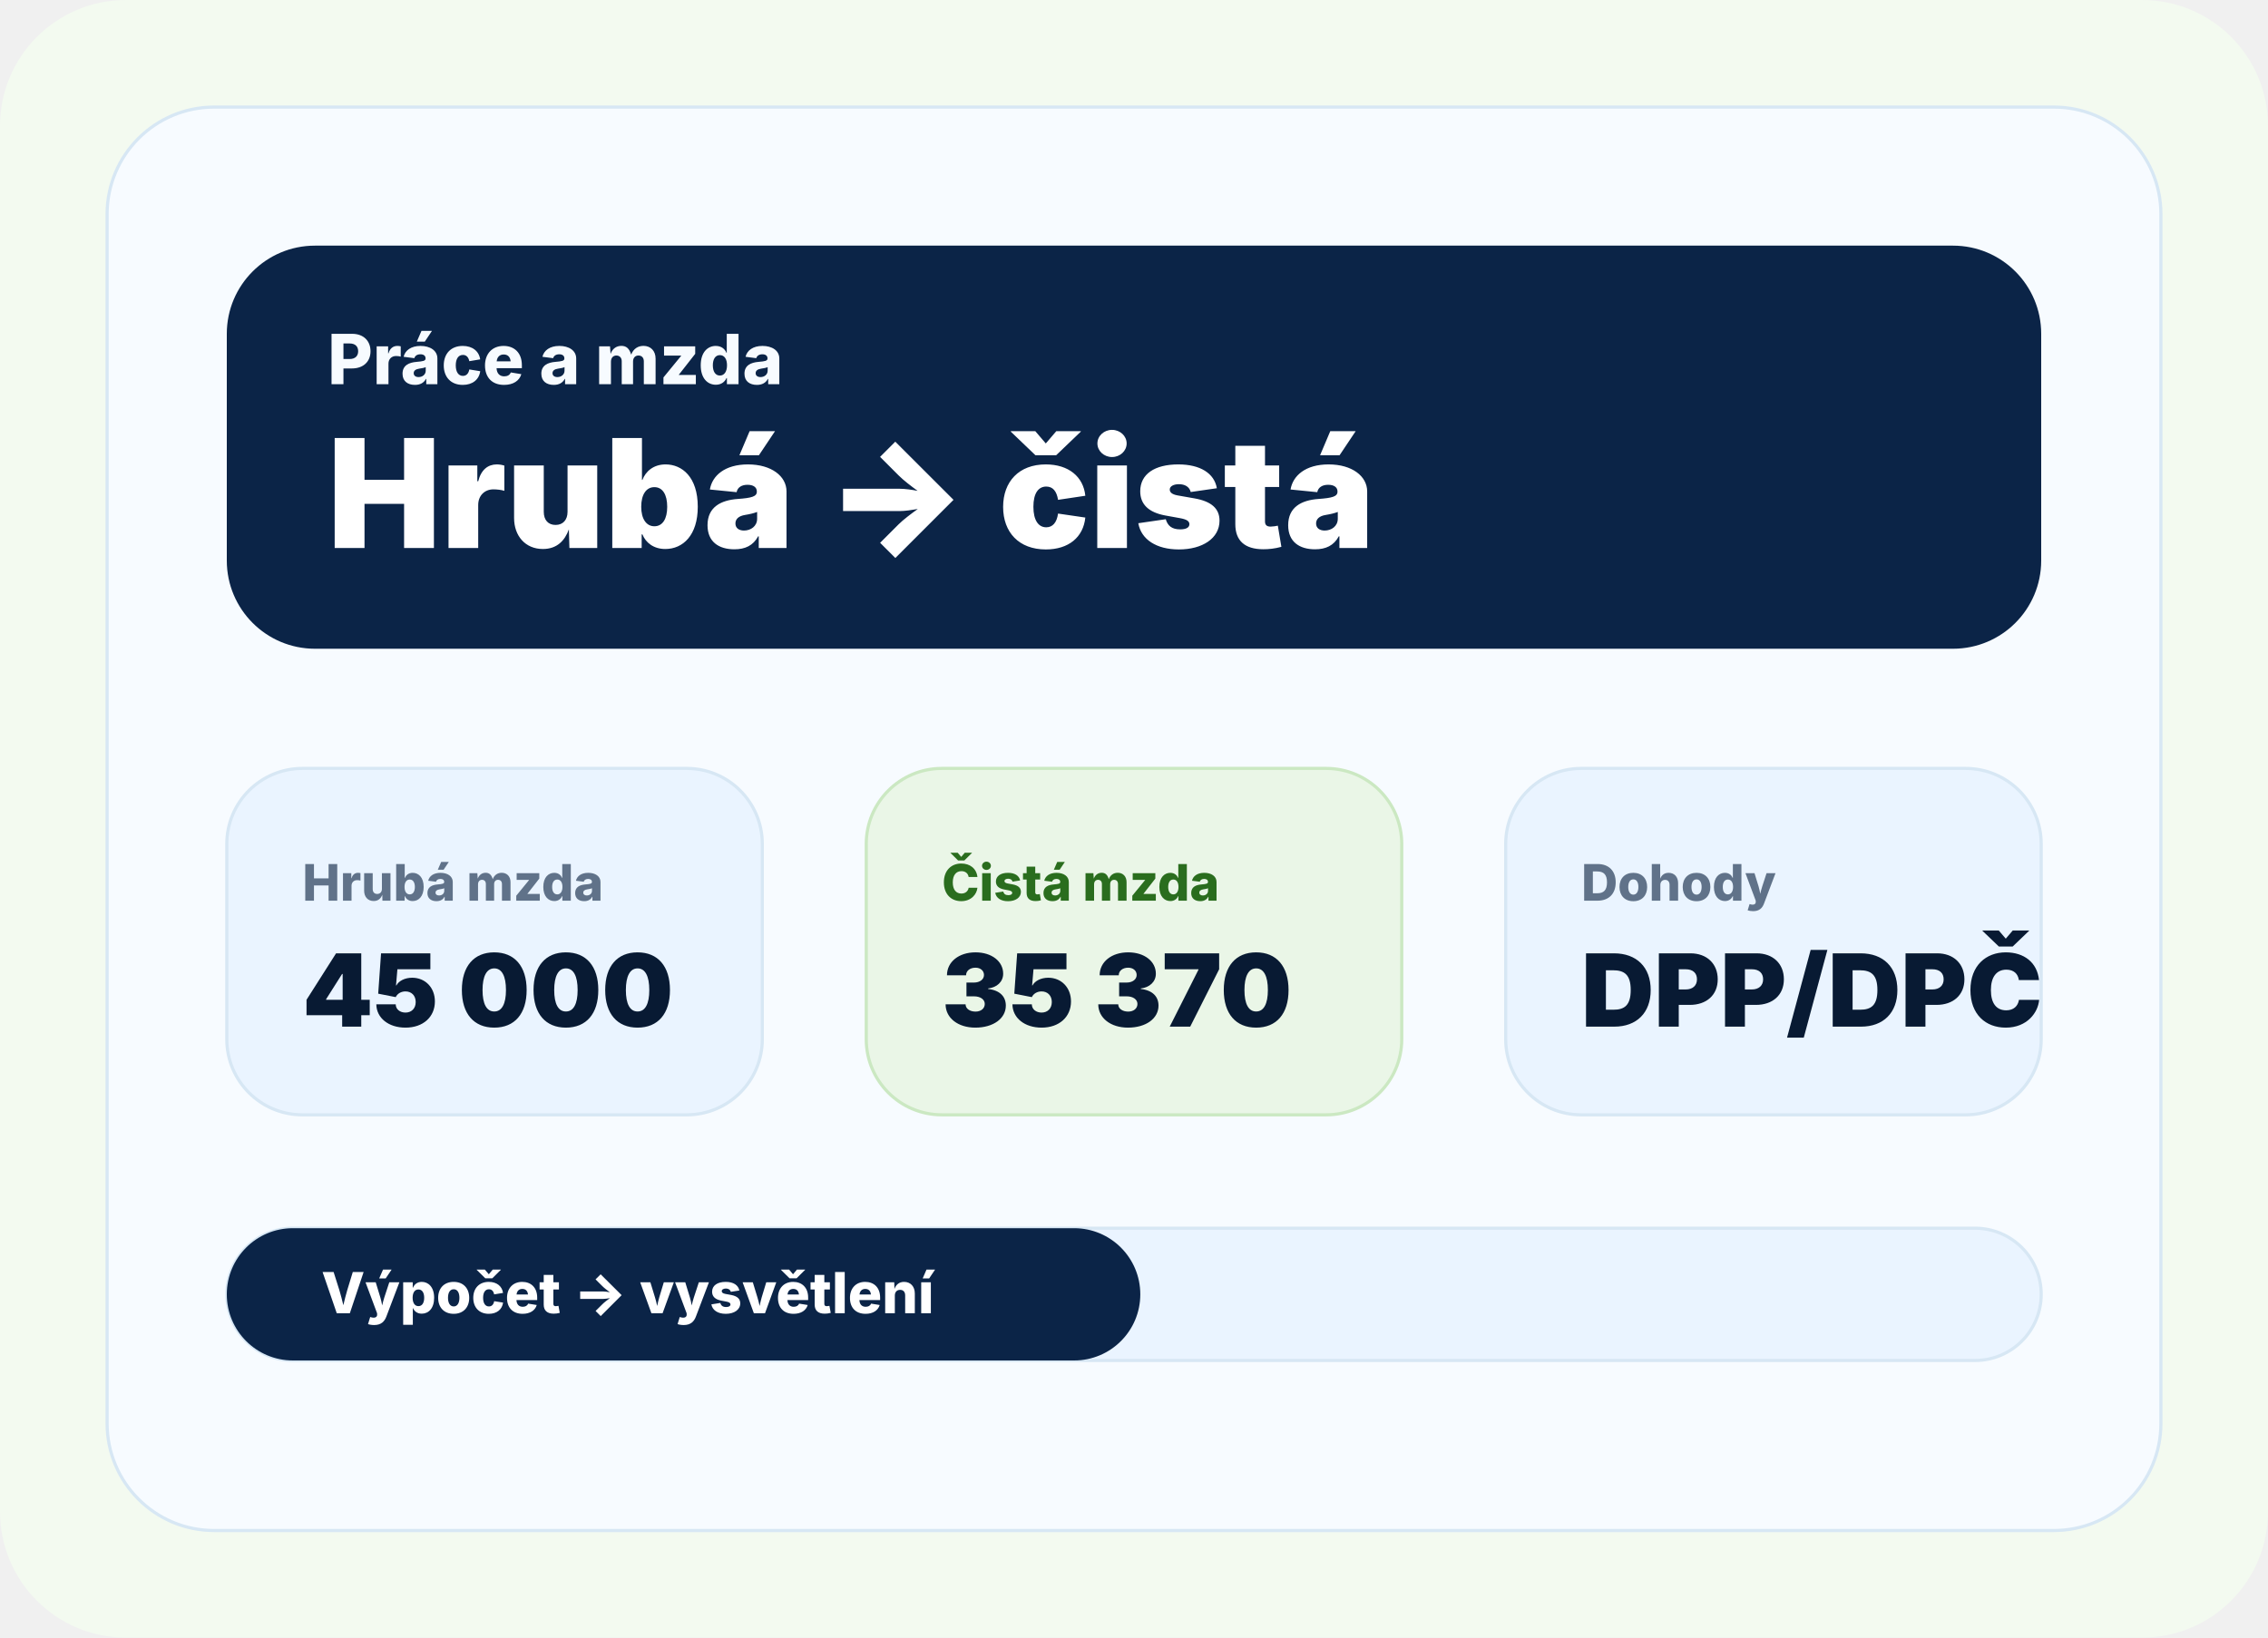
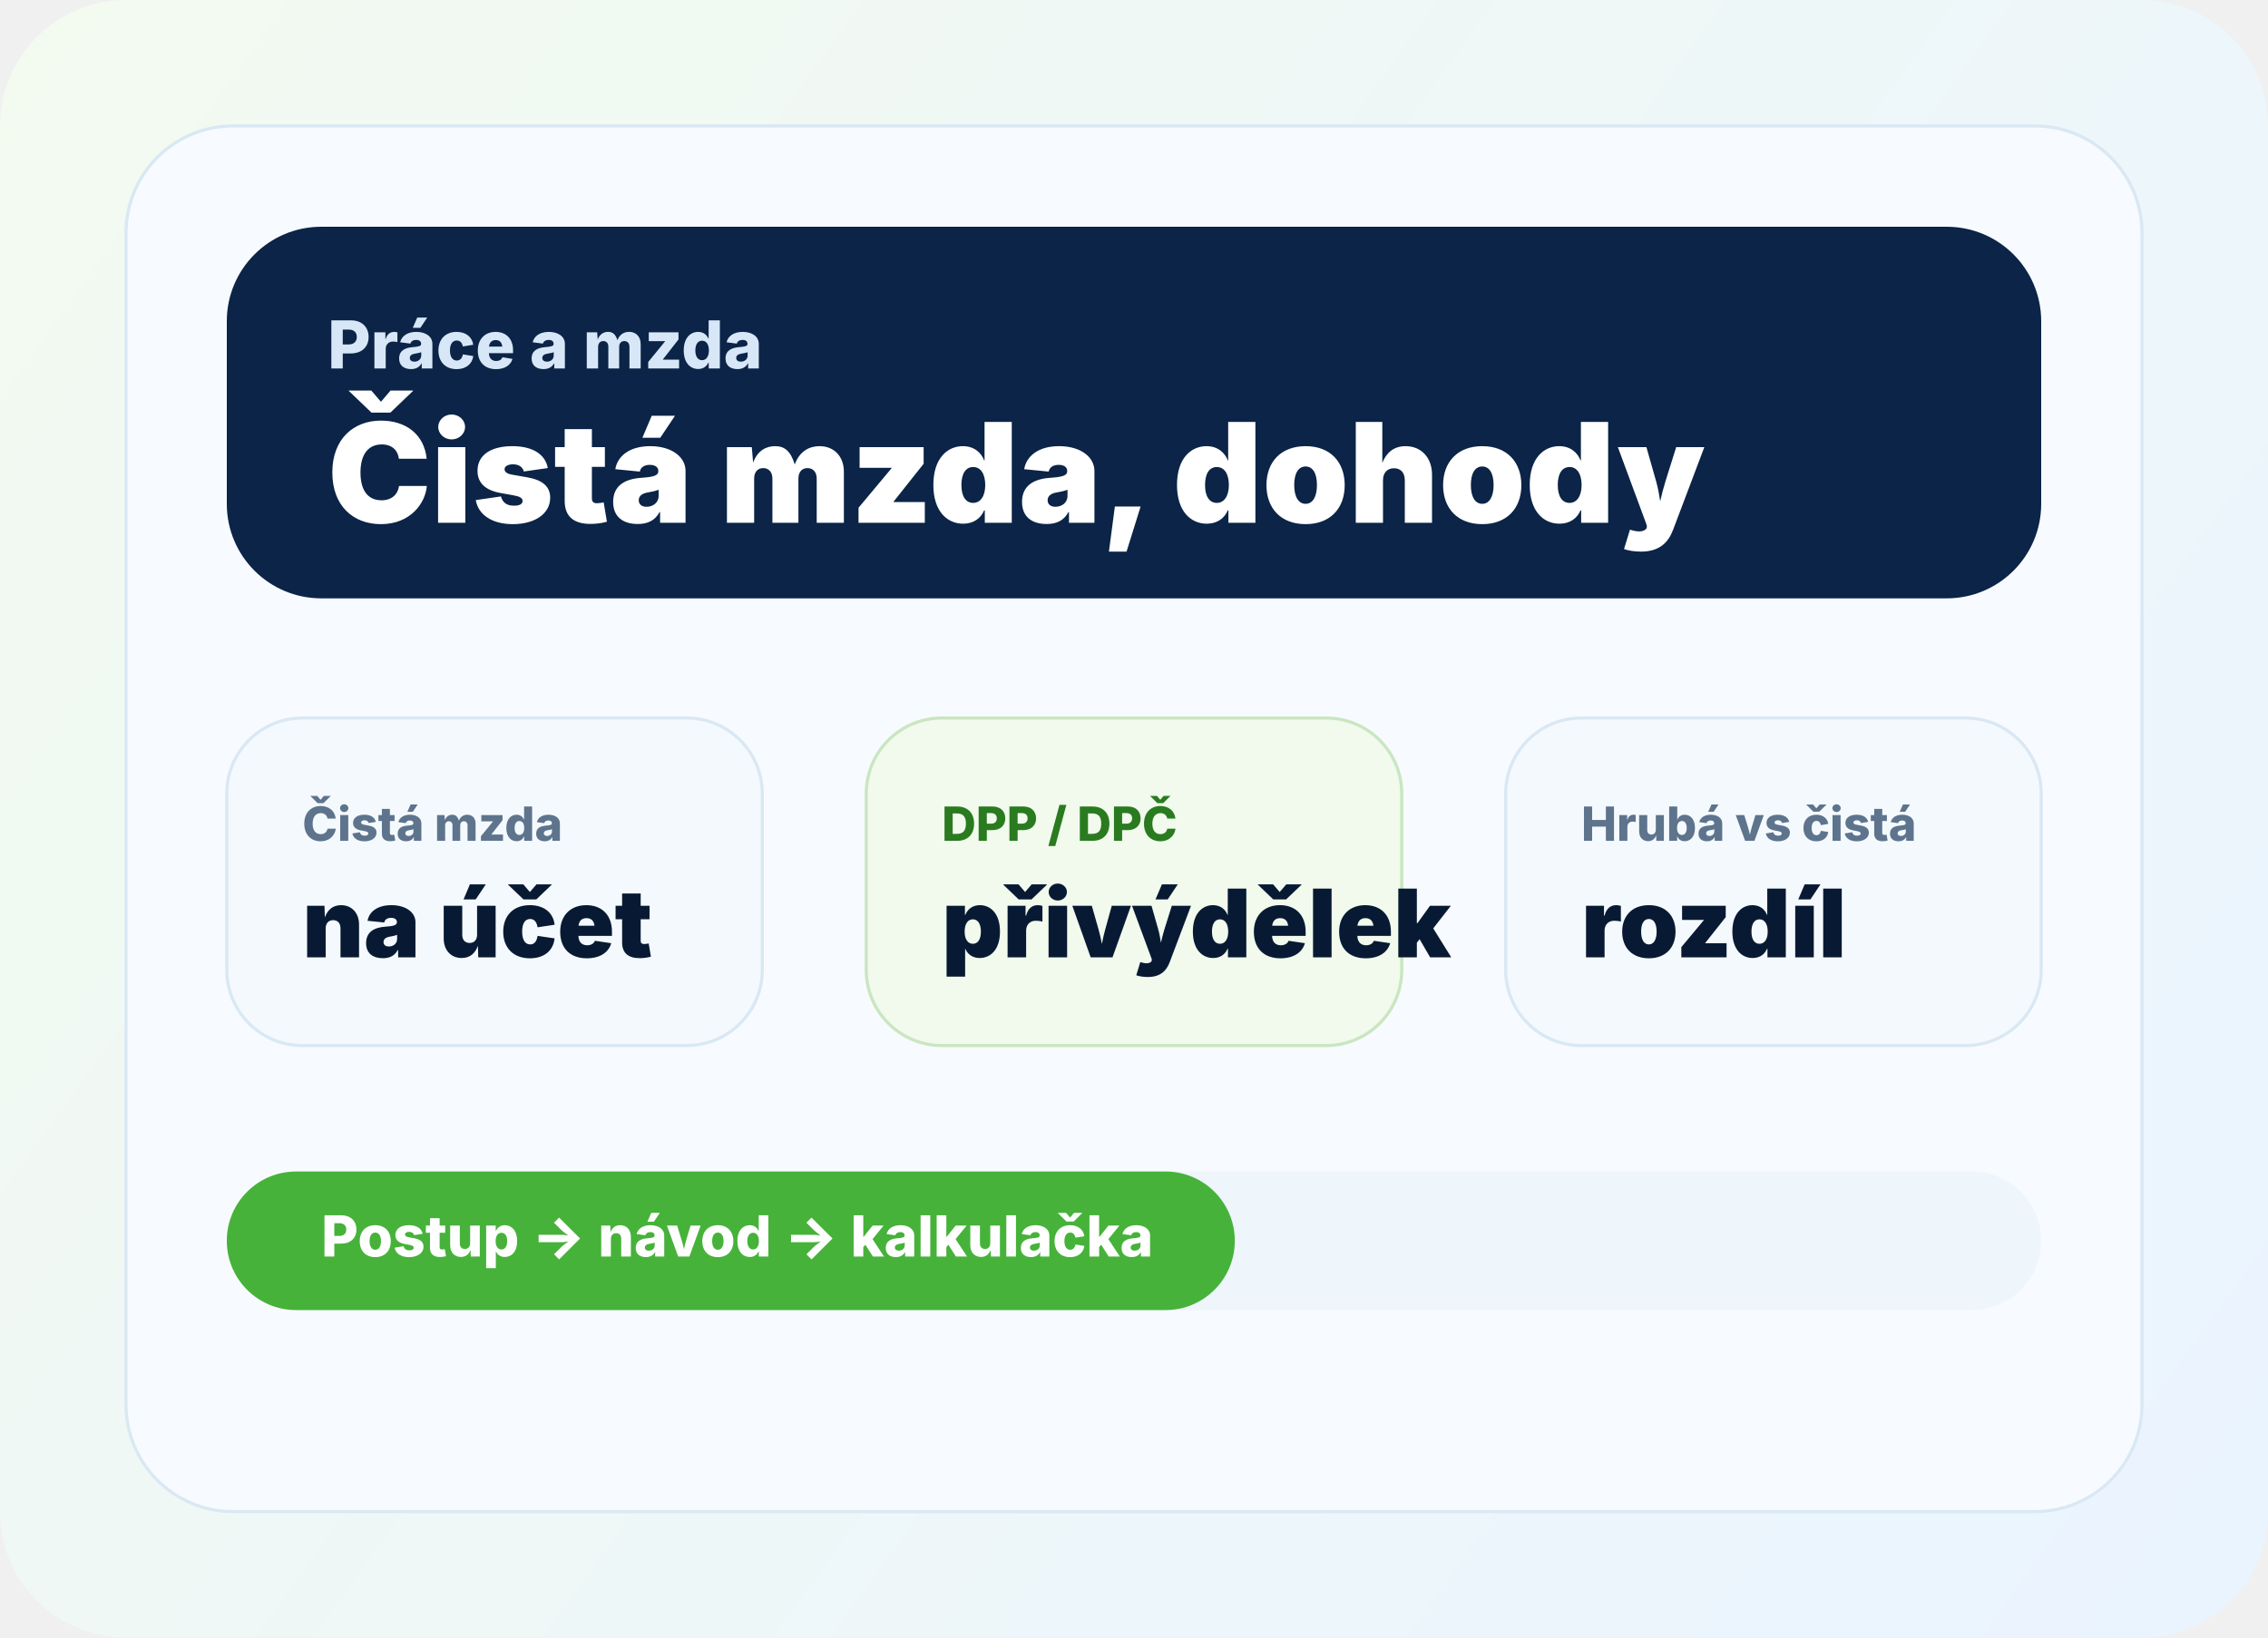
<svg xmlns="http://www.w3.org/2000/svg" width="720" height="520" viewBox="0 0 720 520" fill="none">
  <rect width="720" height="520" rx="40" fill="url(#bg)" />
-   <rect x="34" y="34" width="652" height="452" rx="34" fill="#F7FBFF" stroke="#D7E7F4" />
-   <rect x="72" y="78" width="576" height="128" rx="28" fill="#0B2447" />
-   <text x="104" y="122" fill="#F7FBFF" font-family="Inter, Arial, sans-serif" font-size="22" font-weight="800">Práce a mzda</text>
-   <text x="104" y="174" fill="#FFFFFF" font-family="Inter, Arial, sans-serif" font-size="48" font-weight="900">Hrubá → čistá</text>
+   <rect x="40" y="40" width="640" height="440" rx="34" fill="#F7FBFF" stroke="#D9E8F3" />
+   <rect x="72" y="72" width="576" height="118" rx="30" fill="#0B2447" />
+   <text x="104" y="117" fill="#D8E7F7" font-family="Inter, Arial, sans-serif" font-size="21" font-weight="800">Práce a mzda</text>
+   <text x="104" y="166" fill="#FFFFFF" font-family="Inter, Arial, sans-serif" font-size="44" font-weight="900">Čistá mzda, dohody</text>
  <g>
-     <rect x="72" y="244" width="170" height="110" rx="24" fill="#EAF4FF" stroke="#D7E7F4" />
-     <text x="96" y="286" fill="#607289" font-family="Inter, Arial, sans-serif" font-size="16" font-weight="800">Hrubá mzda</text>
-     <text x="96" y="326" fill="#081A33" font-family="Inter, Arial, sans-serif" font-size="32" font-weight="900">45 000</text>
+     <rect x="72" y="228" width="170" height="104" rx="24" fill="#F4F9FD" stroke="#D9E8F3" />
+     <text x="96" y="267" fill="#5E748D" font-family="Inter, Arial, sans-serif" font-size="15" font-weight="800">Čistá mzda</text>
+     <text x="96" y="304" fill="#081A33" font-family="Inter, Arial, sans-serif" font-size="30" font-weight="900">na účet</text>
  </g>
  <g>
-     <rect x="275" y="244" width="170" height="110" rx="24" fill="#EAF6E7" stroke="#CBE8C2" />
-     <text x="299" y="286" fill="#2A6D1E" font-family="Inter, Arial, sans-serif" font-size="16" font-weight="800">Čistá mzda</text>
-     <text x="299" y="326" fill="#081A33" font-family="Inter, Arial, sans-serif" font-size="32" font-weight="900">35 370</text>
+     <rect x="275" y="228" width="170" height="104" rx="24" fill="#F1FAED" stroke="#CAE6C1" />
+     <text x="299" y="267" fill="#2A7B1F" font-family="Inter, Arial, sans-serif" font-size="15" font-weight="800">DPP / DPČ</text>
+     <text x="299" y="304" fill="#081A33" font-family="Inter, Arial, sans-serif" font-size="30" font-weight="900">přivýdělek</text>
  </g>
  <g>
-     <rect x="478" y="244" width="170" height="110" rx="24" fill="#EAF4FF" stroke="#D7E7F4" />
-     <text x="502" y="286" fill="#607289" font-family="Inter, Arial, sans-serif" font-size="16" font-weight="800">Dohody</text>
-     <text x="502" y="326" fill="#081A33" font-family="Inter, Arial, sans-serif" font-size="32" font-weight="900">DPP/DPČ</text>
+     <rect x="478" y="228" width="170" height="104" rx="24" fill="#F4F9FD" stroke="#D9E8F3" />
+     <text x="502" y="267" fill="#5E748D" font-family="Inter, Arial, sans-serif" font-size="15" font-weight="800">Hrubá vs čistá</text>
+     <text x="502" y="304" fill="#081A33" font-family="Inter, Arial, sans-serif" font-size="30" font-weight="900">rozdíl</text>
  </g>
-   <rect x="72" y="390" width="576" height="42" rx="21" fill="#EAF4FF" stroke="#D7E7F4" />
-   <rect x="72" y="390" width="290" height="42" rx="21" fill="#0B2447" />
-   <text x="102" y="417" fill="#FFFFFF" font-family="Inter, Arial, sans-serif" font-size="18" font-weight="800">Výpočet → vysvětlení</text>
+   <rect x="72" y="372" width="576" height="44" rx="22" fill="#EEF5FB" />
+   <rect x="72" y="372" width="320" height="44" rx="22" fill="#46B23A" />
+   <text x="102" y="399" fill="#FFFFFF" font-family="Inter, Arial, sans-serif" font-size="18" font-weight="800">Postup → návod → kalkulačka</text>
  <defs>
-     <linearGradient id="bg" x1="0" y1="0" x2="720" y2="520">
+     <linearGradient id="bg" x1="0" y1="0" x2="720" y2="520" gradientUnits="userSpaceOnUse">
      <stop stop-color="#F3FAF0" />
      <stop offset="1" stop-color="#EAF4FF" />
    </linearGradient>
  </defs>
</svg>
